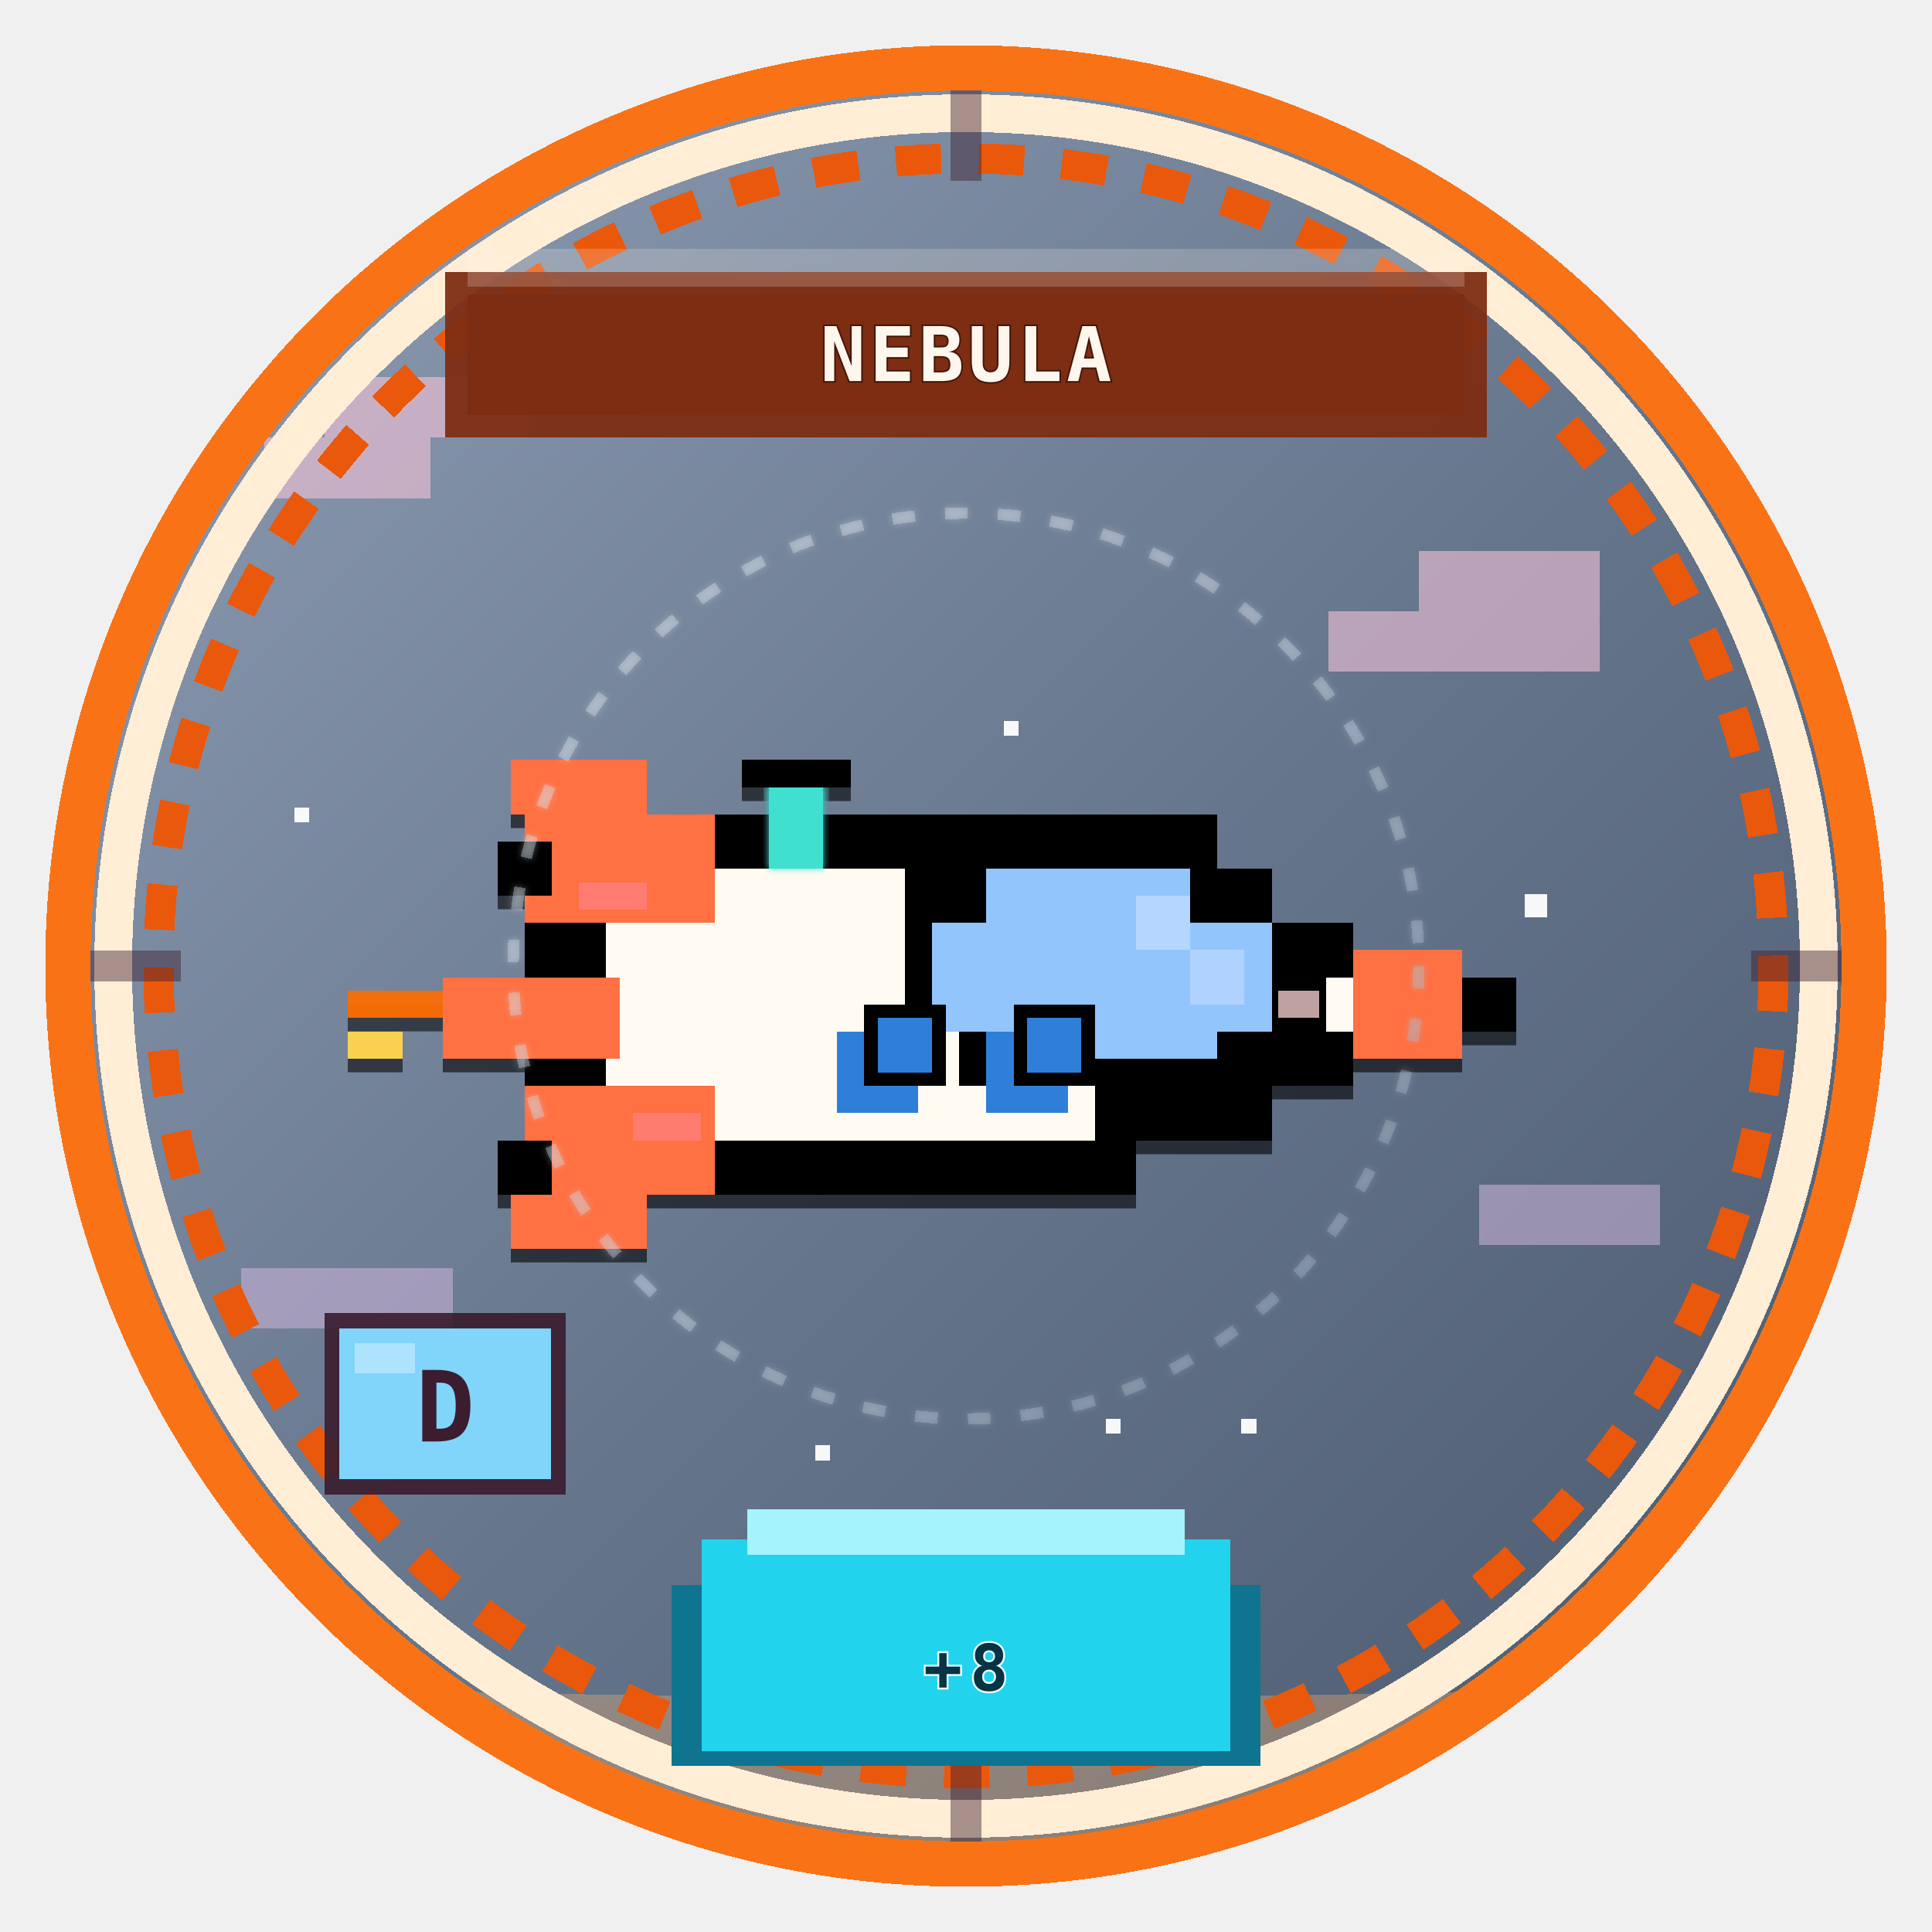
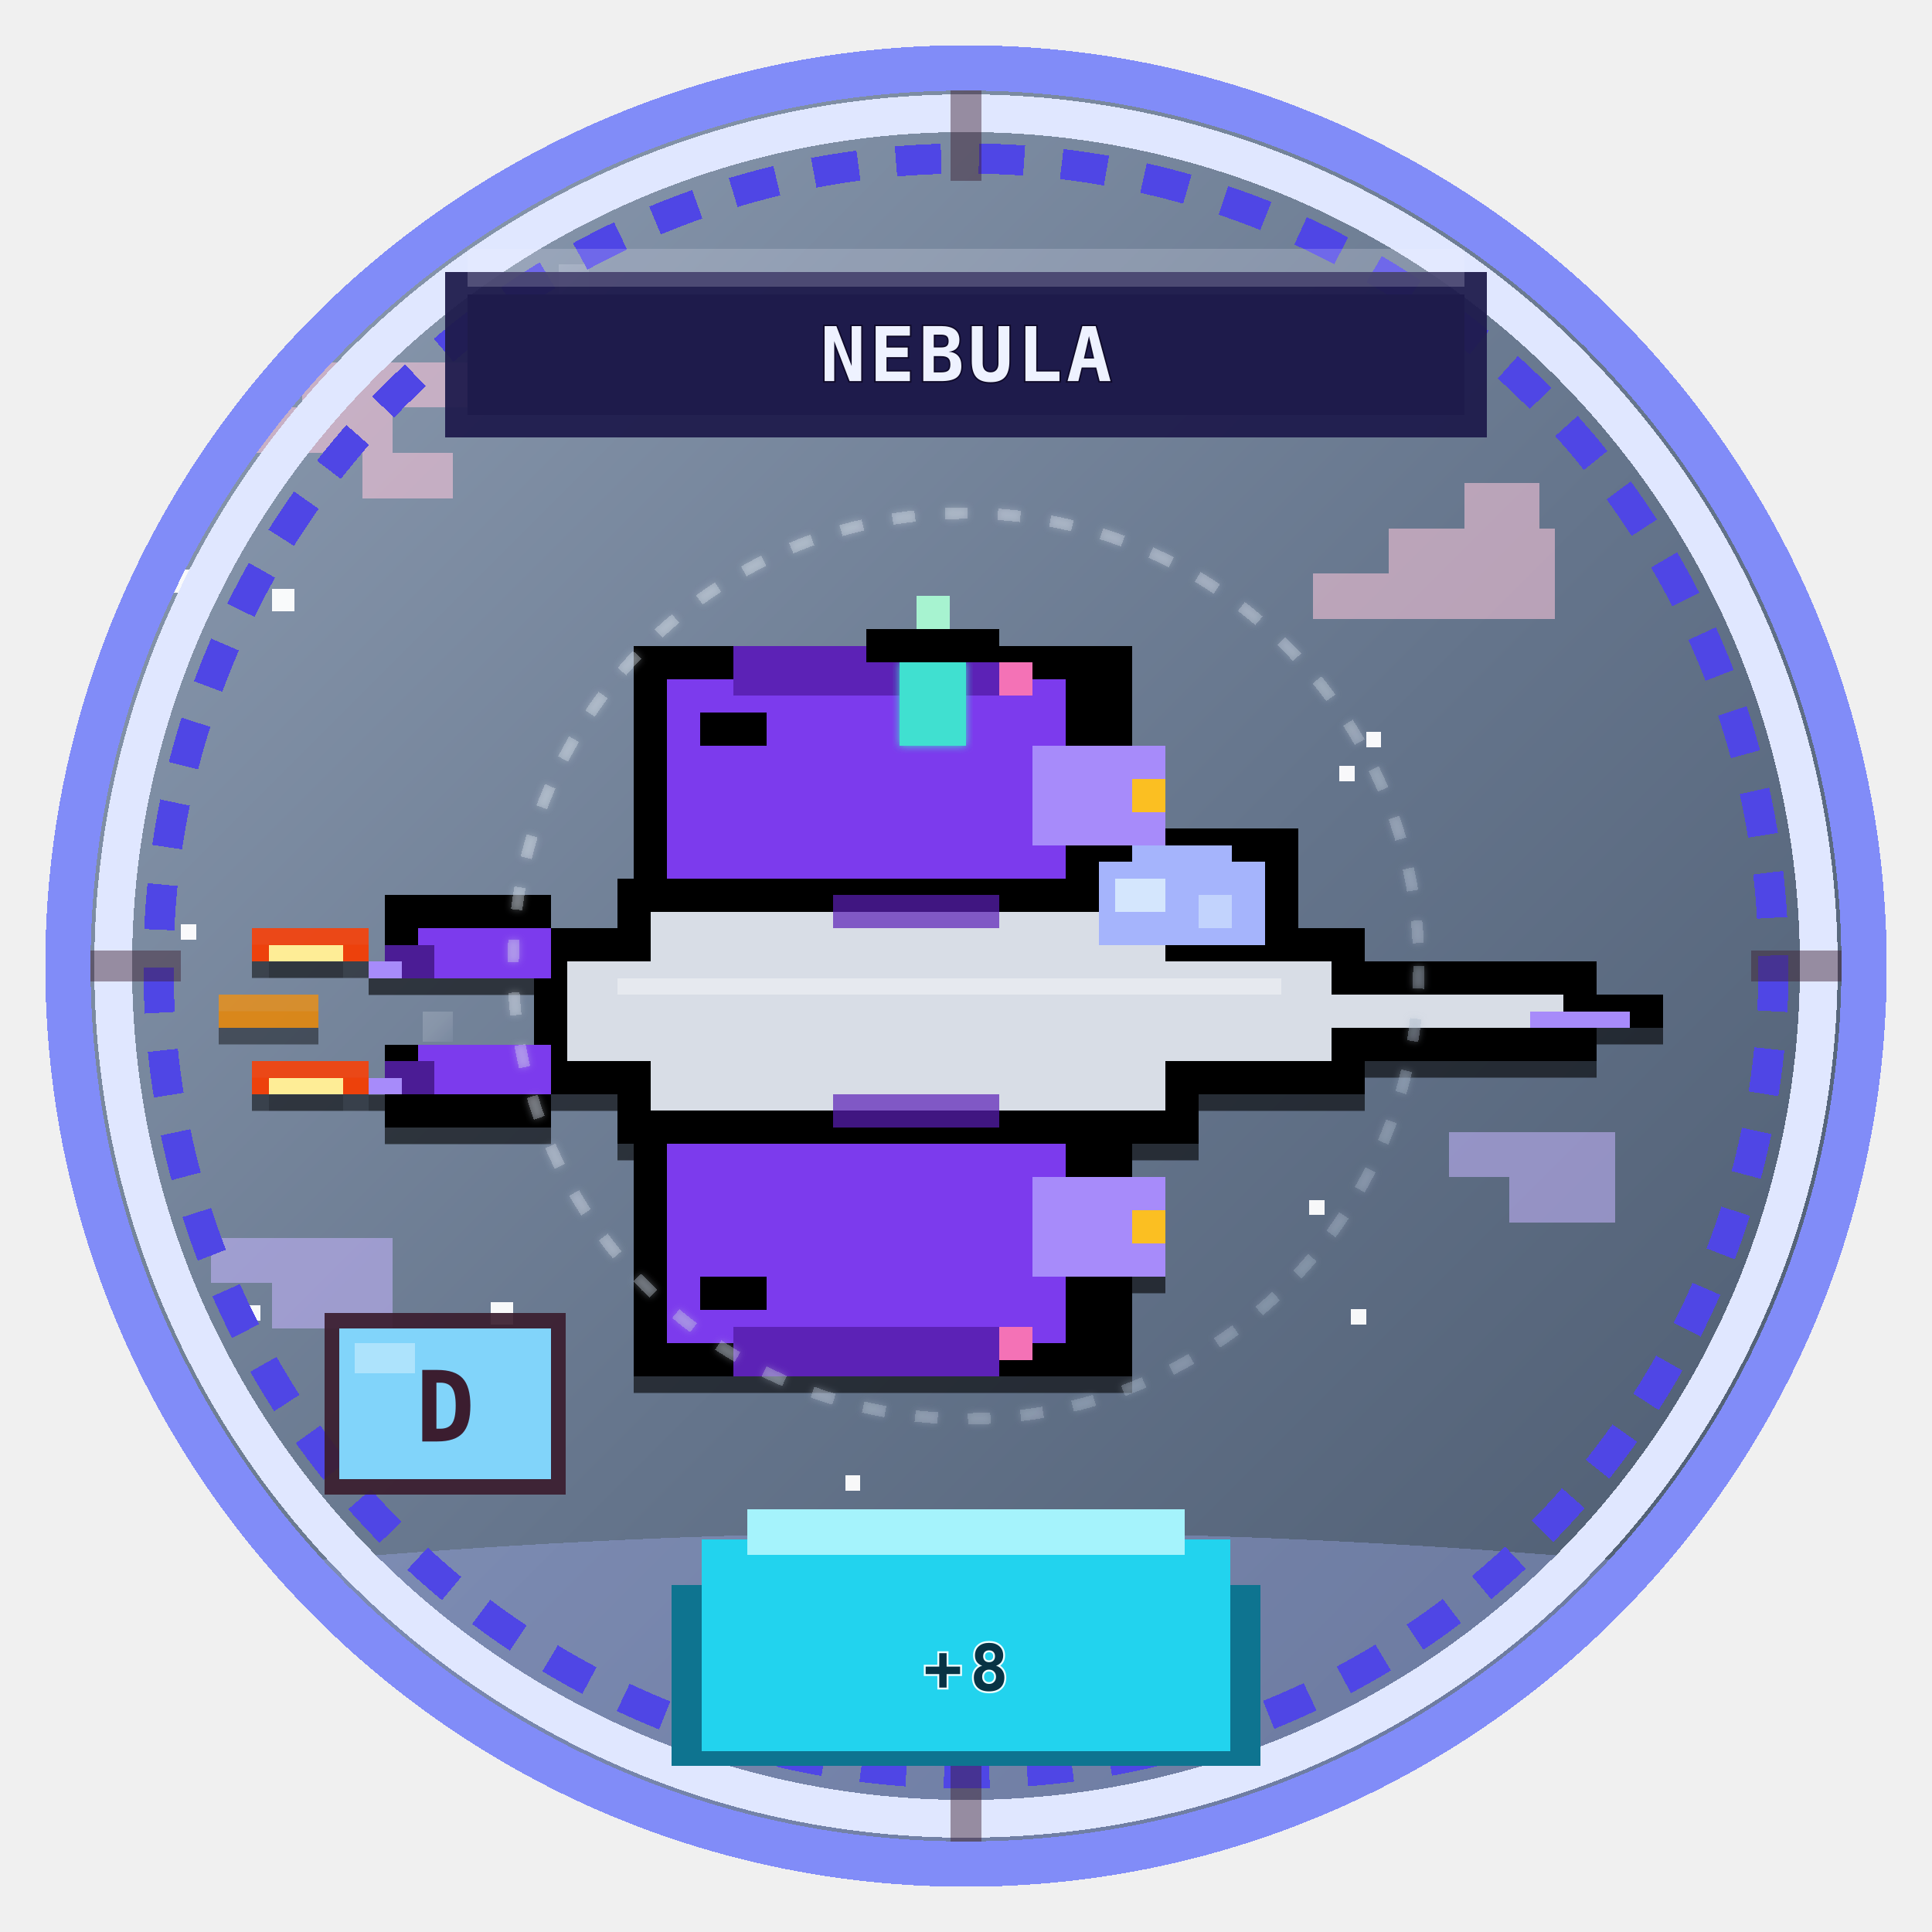
<svg xmlns="http://www.w3.org/2000/svg" viewBox="0 0 512 512" class="w-full h-full" shape-rendering="crispEdges">
  <defs>
-     <linearGradient id="bg_badge_402" x1="0%" y1="0%" x2="100%" y2="100%">
+     <linearGradient id="bg_badge_8887" x1="0%" y1="0%" x2="100%" y2="100%">
      <stop offset="0%" stop-color="#94a3b8" />
      <stop offset="55%" stop-color="#64748b" />
      <stop offset="100%" stop-color="#475569" />
    </linearGradient>
-     <linearGradient id="hull_badge_402" x1="0%" y1="0%" x2="100%" y2="0%">
+     <linearGradient id="hull_badge_8887" x1="0%" y1="0%" x2="100%" y2="0%">
      <stop offset="0%" stop-color="#7a7f8e" />
      <stop offset="50%" stop-color="#a0a5b0" />
      <stop offset="100%" stop-color="#606570" />
    </linearGradient>
-     <linearGradient id="frame_badge_402" x1="0%" y1="0%" x2="100%" y2="100%">
+     <linearGradient id="frame_badge_8887" x1="0%" y1="0%" x2="100%" y2="100%">
      <stop offset="0%" stop-color="#e2e8f0" />
      <stop offset="50%" stop-color="#cbd5e1" />
      <stop offset="100%" stop-color="#94a3b8" />
    </linearGradient>
-     <filter id="shadow_badge_402" x="-50%" y="-50%" width="200%" height="200%">
+     <filter id="shadow_badge_8887" x="-50%" y="-50%" width="200%" height="200%">
      <feDropShadow dx="0" dy="4" stdDeviation="0" flood-color="#000" flood-opacity="0.6" />
    </filter>
-     <filter id="glow_badge_402">
+     <filter id="glow_badge_8887">
      <feGaussianBlur stdDeviation="1" result="blur" />
      <feComposite in="SourceGraphic" in2="blur" operator="over" />
    </filter>
-     <filter id="text_glow_badge_402" x="-50%" y="-50%" width="200%" height="200%">
+     <filter id="text_glow_badge_8887" x="-50%" y="-50%" width="200%" height="200%">
      <feGaussianBlur stdDeviation="2" result="blur" />
      <feMerge>
        <feMergeNode in="blur" />
        <feMergeNode in="SourceGraphic" />
      </feMerge>
    </filter>
-     <clipPath id="clip_badge_402">
+     <clipPath id="clip_badge_8887">
      <circle cx="256" cy="256" r="240" />
    </clipPath>
  </defs>
-   <g clip-path="url(#clip_badge_402)">
-     <rect width="512" height="512" fill="url(#bg_badge_402)" />
+   <g clip-path="url(#clip_badge_8887)">
+     <rect width="512" height="512" fill="url(#bg_badge_8887)" />
    <g fill="#ffffff" fill-opacity="0.95" shape-rendering="crispEdges">
-       <rect x="266" y="191" width="4" height="4" />
-       <rect x="78" y="214" width="4" height="4" />
-       <rect x="314" y="294" width="4" height="4" />
-       <rect x="39" y="121" width="6" height="6" />
-       <rect x="218" y="243" width="4" height="4" />
-       <rect x="379" y="98" width="4" height="4" />
-       <rect x="329" y="376" width="4" height="4" />
-       <rect x="448" y="345" width="4" height="4" />
-       <rect x="293" y="376" width="4" height="4" />
-       <rect x="154" y="327" width="4" height="4" />
-       <rect x="360" y="272" width="4" height="4" />
-       <rect x="466" y="259" width="4" height="4" />
-       <rect x="216" y="383" width="4" height="4" />
-       <rect x="404" y="237" width="6" height="6" />
-       <rect x="458" y="70" width="4" height="4" />
-       <rect x="247" y="217" width="6" height="6" />
+       <rect x="331" y="272" width="4" height="4" />
+       <rect x="65" y="346" width="4" height="4" />
+       <rect x="362" y="194" width="4" height="4" />
+       <rect x="224" y="391" width="4" height="4" />
+       <rect x="408" y="89" width="6" height="6" />
+       <rect x="355" y="203" width="4" height="4" />
+       <rect x="170" y="324" width="4" height="4" />
+       <rect x="48" y="245" width="4" height="4" />
+       <rect x="45" y="151" width="6" height="6" />
+       <rect x="72" y="156" width="6" height="6" />
+       <rect x="358" y="347" width="4" height="4" />
+       <rect x="42" y="132" width="4" height="4" />
+       <rect x="130" y="345" width="6" height="6" />
+       <rect x="428" y="48" width="4" height="4" />
+       <rect x="224" y="311" width="4" height="4" />
+       <rect x="347" y="318" width="4" height="4" />
    </g>
    <g opacity="0.55" shape-rendering="crispEdges">
      <g fill="#ffc8dd">
-         <rect x="70" y="116" width="44" height="16" />
-         <rect x="86" y="100" width="54" height="16" />
-         <rect x="376" y="146" width="48" height="16" />
-         <rect x="352" y="162" width="72" height="16" />
+         <rect x="64" y="108" width="40" height="12" />
+         <rect x="80" y="96" width="48" height="12" />
+         <rect x="96" y="120" width="24" height="12" />
+         <rect x="368" y="140" width="44" height="12" />
+         <rect x="348" y="152" width="64" height="12" />
+         <rect x="388" y="128" width="20" height="12" />
      </g>
-       <g fill="#cdb4db">
-         <rect x="64" y="336" width="56" height="16" />
-         <rect x="392" y="314" width="48" height="16" />
+       <g fill="#c4b5fd">
+         <rect x="56" y="328" width="48" height="12" />
+         <rect x="72" y="340" width="32" height="12" />
+         <rect x="384" y="300" width="44" height="12" />
+         <rect x="400" y="312" width="28" height="12" />
      </g>
-       <g fill="url(#frame_badge_402)" opacity="0.45">
-         <rect x="142" y="74" width="8" height="8" />
-         <rect x="362" y="92" width="8" height="8" />
-         <rect x="118" y="270" width="8" height="8" />
+       <g fill="url(#frame_badge_8887)" opacity="0.4">
+         <rect x="148" y="70" width="8" height="8" />
+         <rect x="356" y="88" width="8" height="8" />
+         <rect x="112" y="268" width="8" height="8" />
+         <rect x="300" y="240" width="8" height="8" />
      </g>
    </g>
-     <path d="M-100 438 Q256 462 612 438 V512 H-100 Z" fill="#fdba74" fill-opacity="0.32" />
+     <path d="M-100 438 Q256 374 612 438 V512 H-100 Z" fill="#a5b4fc" fill-opacity="0.32" />
  </g>
-   <g transform="translate(256, 268) scale(0.9)" filter="url(#shadow_badge_402)">
-     <g transform="translate(34, -2)" shape-rendering="crispEdges">
-       <rect x="-124" y="-56" width="132" height="16" fill="#050505" />
-       <rect x="-148" y="-40" width="204" height="16" fill="#050505" />
-       <rect x="-164" y="-24" width="244" height="48" fill="#050505" />
-       <rect x="-148" y="24" width="204" height="16" fill="#050505" />
-       <rect x="-116" y="40" width="132" height="16" fill="#050505" />
-       <rect x="80" y="-8" width="24" height="16" fill="#050505" />
-       <rect x="-188" y="-8" width="24" height="16" fill="#050505" />
-       <rect x="-116" y="-40" width="120" height="16" fill="#fffaf2" />
-       <rect x="-140" y="-24" width="188" height="48" fill="#fffaf2" />
-       <rect x="-116" y="24" width="120" height="16" fill="#fffaf2" />
-       <rect x="48" y="-8" width="32" height="16" fill="#fffaf2" />
-       <rect x="-164" y="-56" width="56" height="32" fill="#ff7043" />
-       <rect x="-172" y="-48" width="16" height="16" fill="#050505" />
-       <rect x="-164" y="24" width="56" height="32" fill="#ff7043" />
-       <rect x="-172" y="40" width="16" height="16" fill="#050505" />
-       <rect x="-188" y="-8" width="52" height="24" fill="#ff7043" />
-       <rect x="80" y="-16" width="32" height="32" fill="#ff7043" />
-       <rect x="112" y="-8" width="16" height="16" fill="#050505" />
-       <rect x="-36" y="-56" width="76" height="16" fill="#050505" />
-       <rect x="-52" y="-40" width="108" height="16" fill="#050505" />
-       <rect x="-52" y="-24" width="124" height="32" fill="#050505" />
-       <rect x="-36" y="8" width="92" height="16" fill="#050505" />
-       <rect x="-28" y="-40" width="60" height="16" fill="#93c5fd" />
-       <rect x="-44" y="-24" width="100" height="32" fill="#93c5fd" />
-       <rect x="-28" y="8" width="68" height="8" fill="#93c5fd" />
-       <rect x="16" y="-32" width="16" height="16" fill="#b8d8ff" opacity="0.9" />
-       <rect x="32" y="-16" width="16" height="16" fill="#b8d8ff" opacity="0.75" />
-       <rect x="-72" y="8" width="24" height="24" fill="#2f7fd8" />
-       <rect x="-64" y="0" width="24" height="24" fill="#050505" />
-       <rect x="-60" y="4" width="16" height="16" fill="#2f7fd8" />
-       <rect x="-28" y="8" width="24" height="24" fill="#2f7fd8" />
-       <rect x="-20" y="0" width="24" height="24" fill="#050505" />
-       <rect x="-16" y="4" width="16" height="16" fill="#2f7fd8" />
-       <rect x="-148" y="-36" width="20" height="8" fill="#ff8080" opacity="0.8" />
-       <rect x="-132" y="32" width="20" height="8" fill="#ff8080" opacity="0.7" />
-       <rect x="58" y="-4" width="12" height="8" fill="#ffd6d6" opacity="0.75" />
-       <rect x="-216" y="-4" width="28" height="8" fill="#ff6d00" opacity="0.9" />
-       <rect x="-216" y="8" width="16" height="8" fill="#ffd54f" opacity="0.95" />
-       <rect x="-92" y="-64" width="16" height="24" fill="#40e0d0" filter="url(#glow_badge_402)" />
-       <rect x="-100" y="-72" width="32" height="8" fill="#050505" />
-       <rect x="-168" y="-72" width="40" height="16" fill="#ff7043" />
-       <rect x="-168" y="56" width="40" height="16" fill="#ff7043" />
+   <g transform="translate(256, 268) scale(1.1)" filter="url(#shadow_badge_8887)">
+     <g transform="translate(16, 0)" shape-rendering="crispEdges">
+       <rect x="-120" y="-20" width="200" height="40" fill="#050505" />
+       <rect x="-100" y="-32" width="140" height="12" fill="#050505" />
+       <rect x="-100" y="20" width="140" height="12" fill="#050505" />
+       <rect x="80" y="-12" width="56" height="24" fill="#050505" />
+       <rect x="128" y="-4" width="24" height="8" fill="#050505" />
+       <rect x="-96" y="-88" width="120" height="60" fill="#050505" />
+       <rect x="-96" y="28" width="120" height="60" fill="#050505" />
+       <rect x="-156" y="-28" width="40" height="20" fill="#050505" />
+       <rect x="-156" y="8" width="40" height="20" fill="#050505" />
+       <rect x="8" y="-44" width="56" height="28" fill="#050505" />
+       <rect x="-112" y="-12" width="184" height="24" fill="#d8dde6" />
+       <rect x="-92" y="-24" width="124" height="12" fill="#d8dde6" />
+       <rect x="-92" y="12" width="124" height="12" fill="#d8dde6" />
+       <rect x="72" y="-4" width="56" height="8" fill="#d8dde6" />
+       <rect x="120" y="0" width="24" height="4" fill="#a78bfa" />
+       <rect x="-100" y="-8" width="160" height="4" fill="#ffffff" opacity="0.35" />
+       <rect x="-88" y="-80" width="96" height="48" fill="#7c3aed" />
+       <rect x="-72" y="-88" width="64" height="12" fill="#5b21b6" />
+       <rect x="0" y="-64" width="32" height="24" fill="#a78bfa" />
+       <rect x="-80" y="-72" width="16" height="8" fill="#050505" />
+       <rect x="-88" y="32" width="96" height="48" fill="#7c3aed" />
+       <rect x="-72" y="76" width="64" height="12" fill="#5b21b6" />
+       <rect x="0" y="40" width="32" height="24" fill="#a78bfa" />
+       <rect x="-80" y="64" width="16" height="8" fill="#050505" />
+       <rect x="-48" y="-28" width="40" height="8" fill="#5b21b6" opacity="0.7" />
+       <rect x="-48" y="20" width="40" height="8" fill="#5b21b6" opacity="0.7" />
+       <rect x="-148" y="-20" width="32" height="12" fill="#7c3aed" />
+       <rect x="-148" y="8" width="32" height="12" fill="#7c3aed" />
+       <rect x="-156" y="-16" width="12" height="8" fill="#4c1d95" />
+       <rect x="-156" y="12" width="12" height="8" fill="#4c1d95" />
+       <rect x="-160" y="-12" width="8" height="4" fill="#a78bfa" />
+       <rect x="-160" y="16" width="8" height="4" fill="#a78bfa" />
+       <rect x="16" y="-36" width="40" height="20" fill="#a5b4fc" />
+       <rect x="24" y="-40" width="24" height="8" fill="#a5b4fc" />
+       <rect x="20" y="-32" width="12" height="8" fill="#e0f2fe" opacity="0.8" />
+       <rect x="40" y="-28" width="8" height="8" fill="#e0f2fe" opacity="0.5" />
+       <rect x="-8" y="-84" width="8" height="8" fill="#f472b6" />
+       <rect x="-8" y="76" width="8" height="8" fill="#f472b6" />
+       <rect x="24" y="-56" width="8" height="8" fill="#fbbf24" />
+       <rect x="24" y="48" width="8" height="8" fill="#fbbf24" />
+       <rect x="-188" y="-20" width="28" height="8" fill="#ff3d00" opacity="0.85" />
+       <rect x="-184" y="-16" width="18" height="4" fill="#fff59d" opacity="0.95" />
+       <rect x="-188" y="12" width="28" height="8" fill="#ff3d00" opacity="0.85" />
+       <rect x="-184" y="16" width="18" height="4" fill="#fff59d" opacity="0.95" />
+       <rect x="-196" y="-4" width="24" height="8" fill="#ff9100" opacity="0.7" />
+       <rect x="-32" y="-84" width="16" height="20" fill="#40e0d0" filter="url(#glow_badge_8887)" />
+       <rect x="-40" y="-92" width="32" height="8" fill="#050505" />
+       <rect x="-28" y="-100" width="8" height="8" fill="#a7f3d0" />
    </g>
  </g>
-   <g filter="url(#glow_badge_402)">
-     <circle cx="256" cy="256" r="120" fill="none" stroke="url(#frame_badge_402)" stroke-width="3" opacity="0.35" stroke-dasharray="6 8" />
+   <g filter="url(#glow_badge_8887)">
+     <circle cx="256" cy="256" r="120" fill="none" stroke="url(#frame_badge_8887)" stroke-width="3" opacity="0.35" stroke-dasharray="6 8" />
  </g>
  <g shape-rendering="crispEdges">
-     <circle cx="256" cy="256" r="238" fill="none" stroke="#f97316" stroke-width="12" />
-     <circle cx="256" cy="256" r="226" fill="none" stroke="#ffedd5" stroke-width="10" />
-     <circle cx="256" cy="256" r="214" fill="none" stroke="#ea580c" stroke-width="8" stroke-dasharray="12 10" />
+     <circle cx="256" cy="256" r="238" fill="none" stroke="#818cf8" stroke-width="12" />
+     <circle cx="256" cy="256" r="226" fill="none" stroke="#e0e7ff" stroke-width="10" />
+     <circle cx="256" cy="256" r="214" fill="none" stroke="#4f46e5" stroke-width="8" stroke-dasharray="12 10" />
    <path d="M256 24 V48 M488 256 H464 M256 488 V464 M24 256 H48" stroke="#3b1d2f" stroke-width="8" opacity="0.45" />
  </g>
-   <g shape-rendering="crispEdges" id="name_badge_402">
-     <rect x="118" y="72" width="276" height="44" fill="#7c2d12" opacity="0.94" />
-     <rect x="124" y="66" width="264" height="10" fill="#fff7ed" opacity="0.2" />
-     <rect x="124" y="78" width="264" height="32" fill="#7c2d12" />
-     <text x="256" y="101" font-family="Galmuri11, monospace" font-size="20" font-weight="bold" fill="#fff7ed" stroke="#431407" stroke-width="0.8" paint-order="stroke" text-anchor="middle" letter-spacing="1">NEBULA</text>
+   <g shape-rendering="crispEdges" id="name_badge_8887">
+     <rect x="118" y="72" width="276" height="44" fill="#1e1b4b" opacity="0.94" />
+     <rect x="124" y="66" width="264" height="10" fill="#eef2ff" opacity="0.2" />
+     <rect x="124" y="78" width="264" height="32" fill="#1e1b4b" />
+     <text x="256" y="101" font-family="Galmuri11, monospace" font-size="20" font-weight="bold" fill="#eef2ff" stroke="#0f0a2a" stroke-width="0.8" paint-order="stroke" text-anchor="middle" letter-spacing="1">NEBULA</text>
  </g>
-   <g shape-rendering="crispEdges" id="grade_badge_402">
+   <g shape-rendering="crispEdges" id="grade_badge_8887">
    <rect x="86" y="348" width="64" height="48" fill="#3b1d2f" opacity="0.92" />
    <rect x="90" y="352" width="56" height="40" fill="#81d4fa" />
    <rect x="94" y="356" width="16" height="8" fill="#ffffff" opacity="0.35" />
    <text x="118" y="382" font-family="Galmuri11, monospace" font-size="26" font-weight="bold" fill="#3b1d2f" text-anchor="middle">D</text>
  </g>
-   <g shape-rendering="crispEdges" id="enhance_badge_402">
+   <g shape-rendering="crispEdges" id="enhance_badge_8887">
    <rect x="178" y="420" width="156" height="48" fill="#0e7490" />
    <rect x="186" y="408" width="140" height="56" fill="#22d3ee" />
    <rect x="198" y="400" width="116" height="12" fill="#a5f3fc" />
    <text x="256" y="448" font-family="Galmuri11, monospace" font-size="17" font-weight="bold" fill="#083344" stroke="#ecfeff" stroke-width="1" paint-order="stroke" text-anchor="middle" letter-spacing="2">+8</text>
  </g>
</svg>
